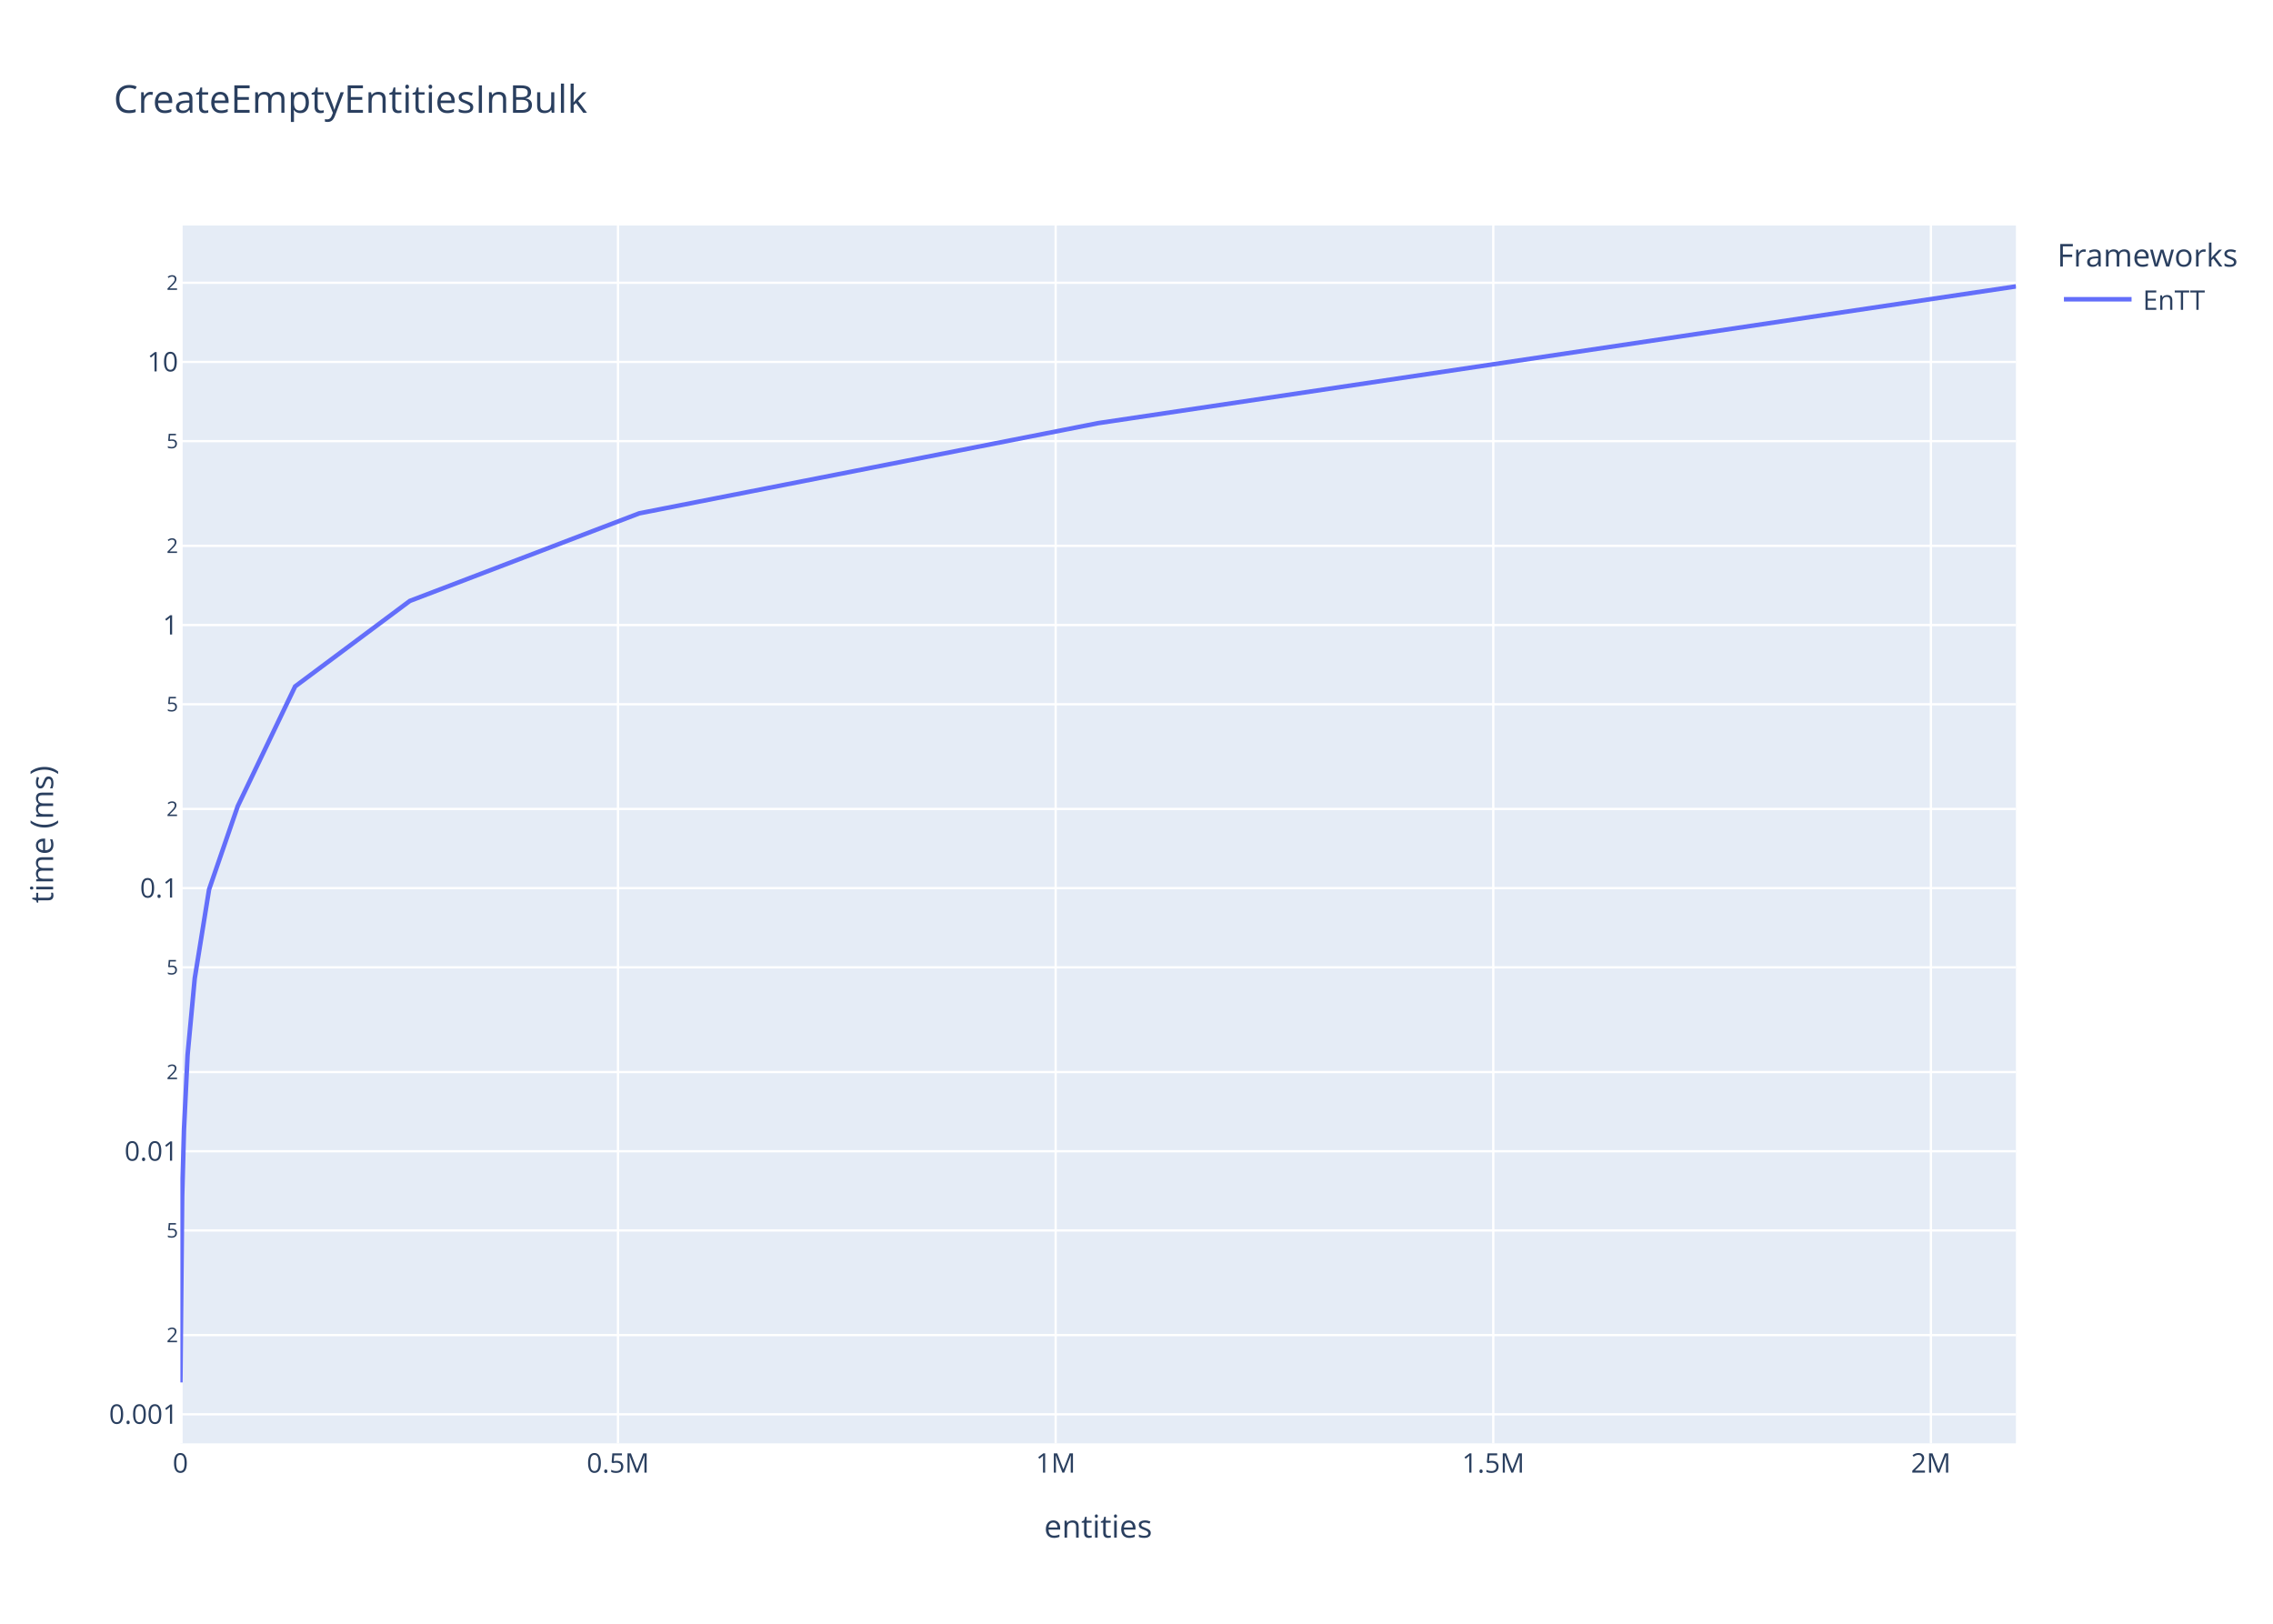
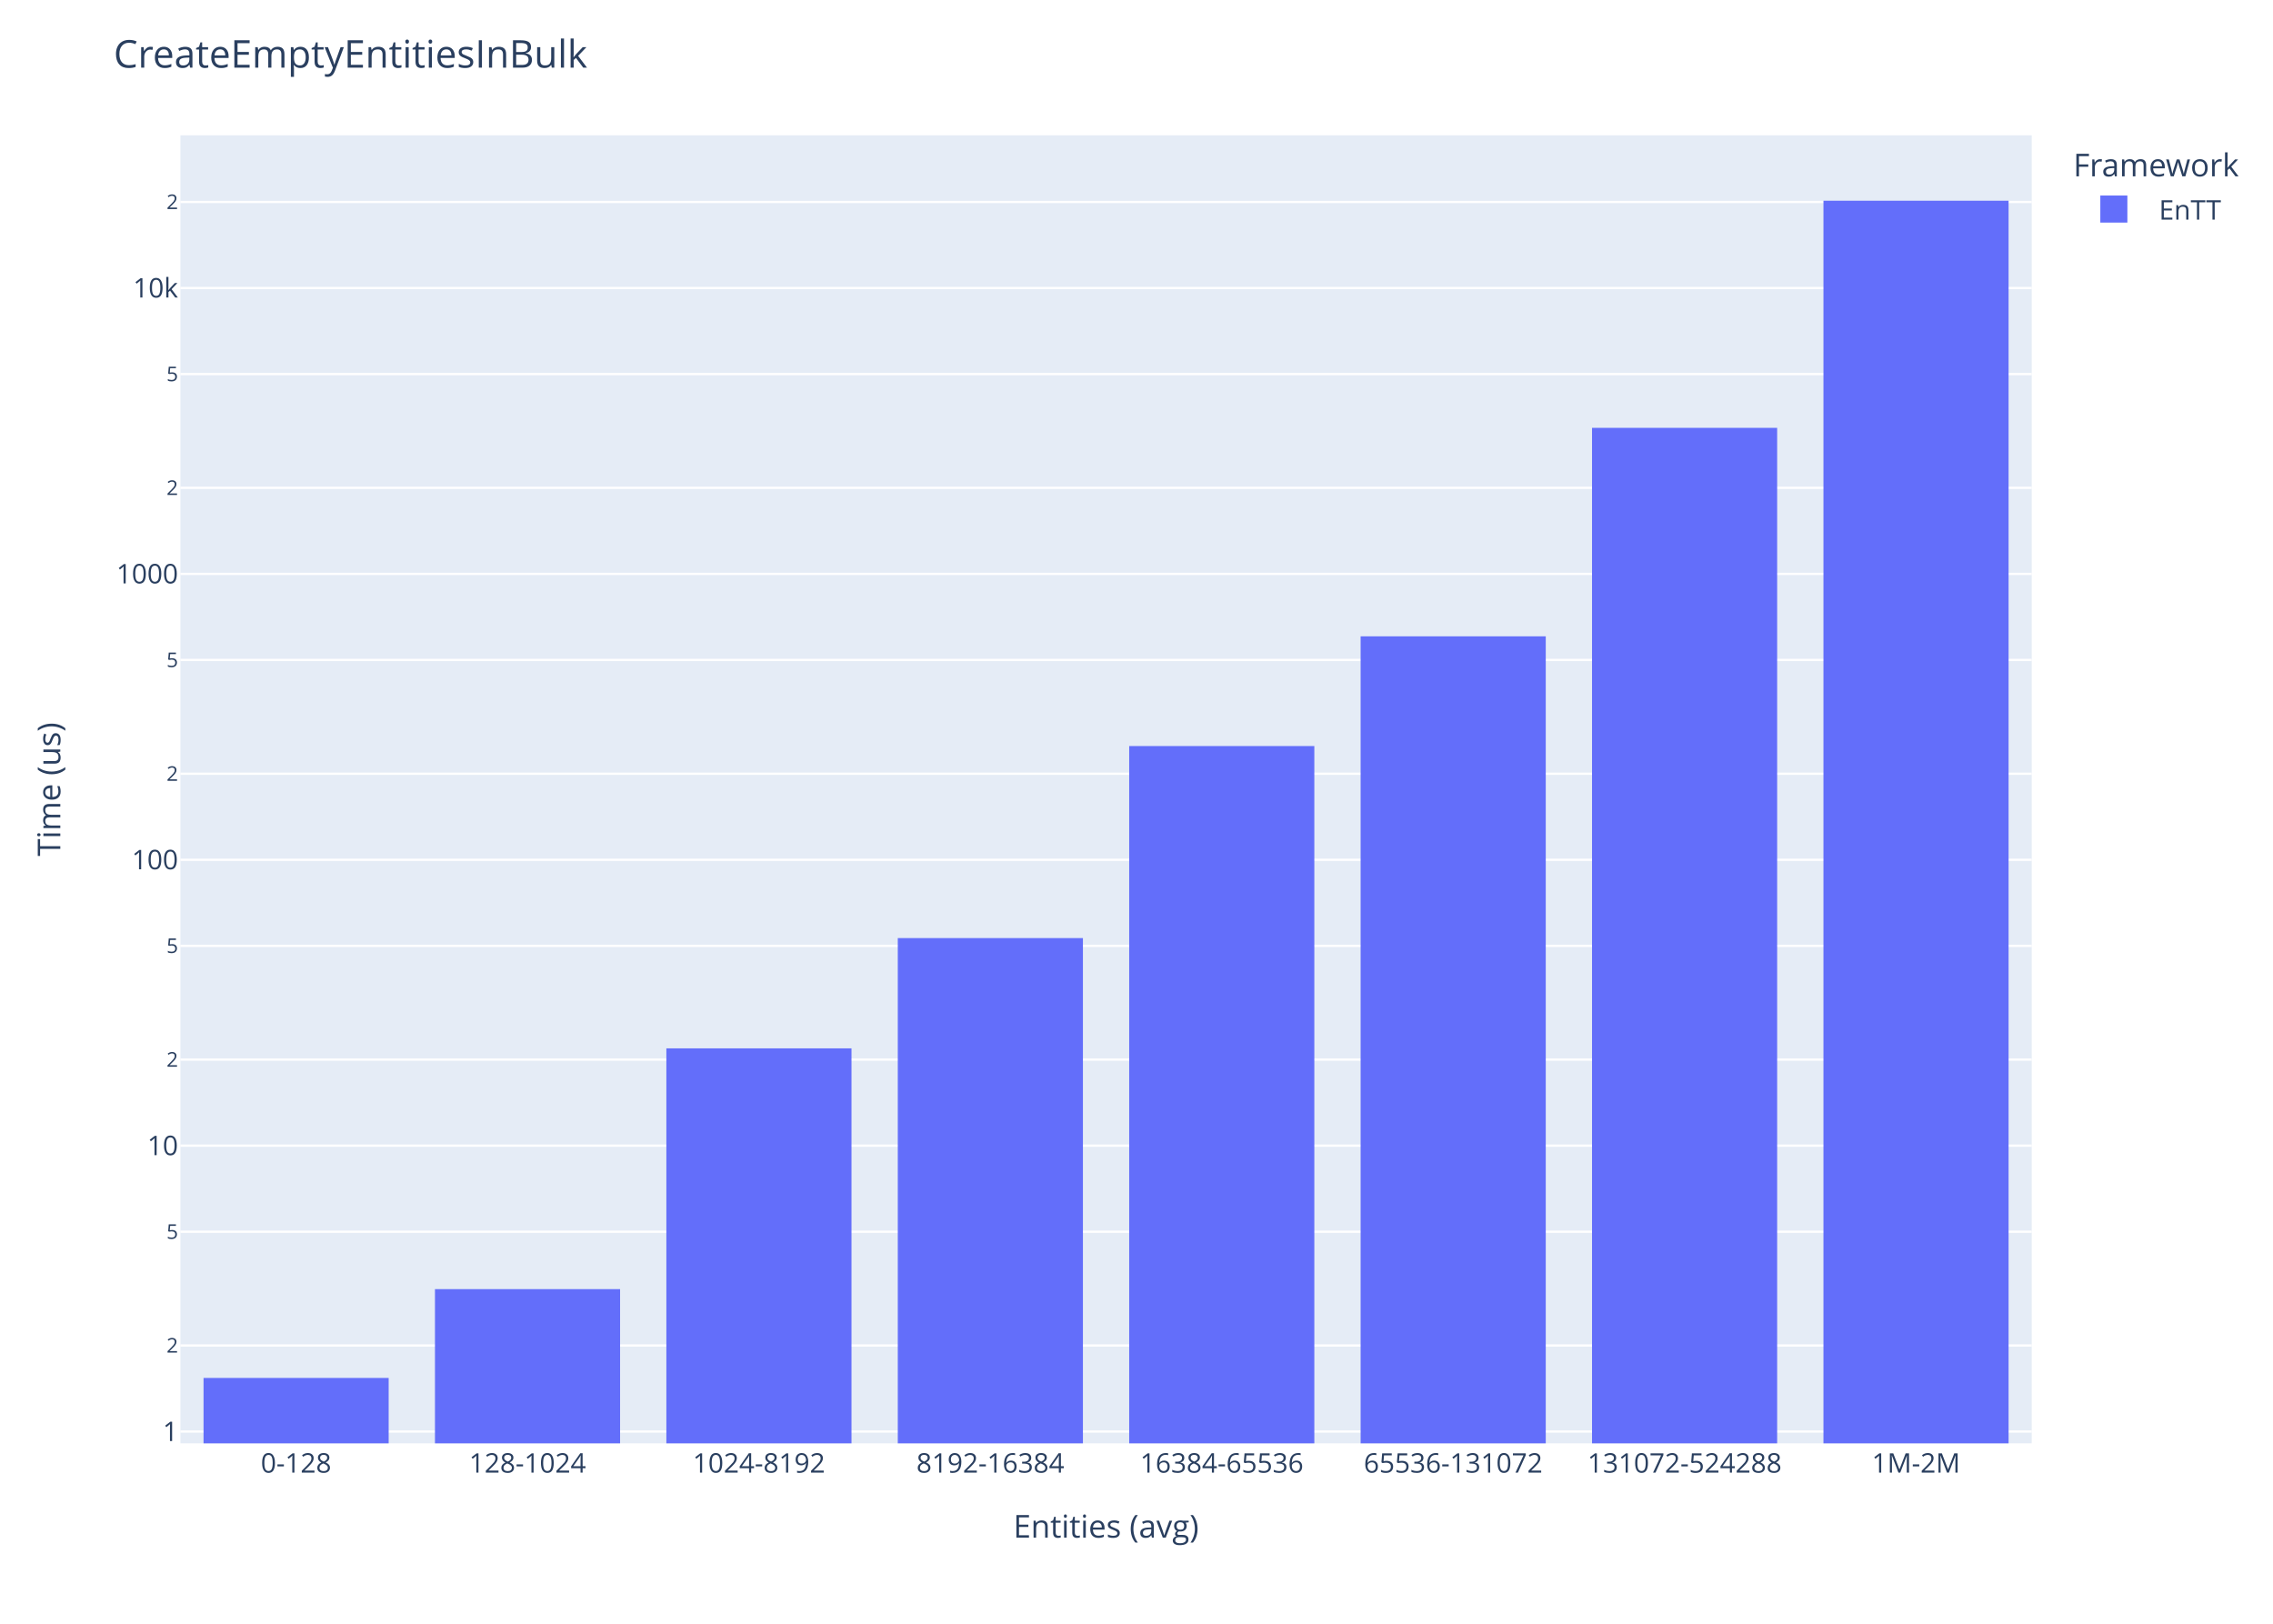
<svg xmlns="http://www.w3.org/2000/svg" class="main-svg" width="1008" height="720" style="" viewBox="0 0 1008 720">
  <rect x="0" y="0" width="1008" height="720" style="fill: rgb(255, 255, 255); fill-opacity: 1;" />
-   <defs id="defs-ac075a">
+   <defs id="defs-f8efc6">
    <g class="clips">
-       <clipPath id="clipac075axyplot" class="plotclip">
-         <rect width="814" height="540" />
-       </clipPath>
-       <clipPath class="axesclip" id="clipac075ax">
-         <rect x="80" y="0" width="814" height="720" />
-       </clipPath>
-       <clipPath class="axesclip" id="clipac075ay">
-         <rect x="0" y="100" width="1008" height="540" />
-       </clipPath>
-       <clipPath class="axesclip" id="clipac075axy">
-         <rect x="80" y="100" width="814" height="540" />
+       <clipPath id="clipf8efc6xyplot" class="plotclip">
+         <rect width="821" height="580" />
+       </clipPath>
+       <clipPath class="axesclip" id="clipf8efc6x">
+         <rect x="80" y="0" width="821" height="720" />
+       </clipPath>
+       <clipPath class="axesclip" id="clipf8efc6y">
+         <rect x="0" y="60" width="1008" height="580" />
+       </clipPath>
+       <clipPath class="axesclip" id="clipf8efc6xy">
+         <rect x="80" y="60" width="821" height="580" />
      </clipPath>
    </g>
    <g class="gradients" />
    <g class="patterns" />
  </defs>
  <g class="bglayer">
-     <rect class="bg" x="80" y="100" width="814" height="540" style="fill: rgb(229, 236, 246); fill-opacity: 1; stroke-width: 0;" />
+     <rect class="bg" x="80" y="60" width="821" height="580" style="fill: rgb(229, 236, 246); fill-opacity: 1; stroke-width: 0;" />
  </g>
  <g class="layer-below">
    <g class="imagelayer" />
    <g class="shapelayer" />
  </g>
  <g class="cartesianlayer">
    <g class="subplot xy">
      <g class="layer-subplot">
        <g class="shapelayer" />
        <g class="imagelayer" />
      </g>
      <g class="minor-gridlayer">
        <g class="x" />
        <g class="y" />
      </g>
      <g class="gridlayer">
-         <g class="x">
-           <path class="xgrid crisp" transform="translate(274.07,0)" d="M0,100v540" style="stroke: rgb(255, 255, 255); stroke-opacity: 1; stroke-width: 1px;" />
-           <path class="xgrid crisp" transform="translate(468.15,0)" d="M0,100v540" style="stroke: rgb(255, 255, 255); stroke-opacity: 1; stroke-width: 1px;" />
-           <path class="xgrid crisp" transform="translate(662.22,0)" d="M0,100v540" style="stroke: rgb(255, 255, 255); stroke-opacity: 1; stroke-width: 1px;" />
-           <path class="xgrid crisp" transform="translate(856.29,0)" d="M0,100v540" style="stroke: rgb(255, 255, 255); stroke-opacity: 1; stroke-width: 1px;" />
-         </g>
+         <g class="x" />
        <g class="y">
-           <path class="ygrid crisp" transform="translate(0,627.14)" d="M80,0h814" style="stroke: rgb(255, 255, 255); stroke-opacity: 1; stroke-width: 1px;" />
-           <path class="ygrid crisp" transform="translate(0,592.02)" d="M80,0h814" style="stroke: rgb(255, 255, 255); stroke-opacity: 1; stroke-width: 1px;" />
-           <path class="ygrid crisp" transform="translate(0,545.6)" d="M80,0h814" style="stroke: rgb(255, 255, 255); stroke-opacity: 1; stroke-width: 1px;" />
-           <path class="ygrid crisp" transform="translate(0,510.48)" d="M80,0h814" style="stroke: rgb(255, 255, 255); stroke-opacity: 1; stroke-width: 1px;" />
-           <path class="ygrid crisp" transform="translate(0,475.36)" d="M80,0h814" style="stroke: rgb(255, 255, 255); stroke-opacity: 1; stroke-width: 1px;" />
-           <path class="ygrid crisp" transform="translate(0,428.94)" d="M80,0h814" style="stroke: rgb(255, 255, 255); stroke-opacity: 1; stroke-width: 1px;" />
-           <path class="ygrid crisp" transform="translate(0,393.82)" d="M80,0h814" style="stroke: rgb(255, 255, 255); stroke-opacity: 1; stroke-width: 1px;" />
-           <path class="ygrid crisp" transform="translate(0,358.7)" d="M80,0h814" style="stroke: rgb(255, 255, 255); stroke-opacity: 1; stroke-width: 1px;" />
-           <path class="ygrid crisp" transform="translate(0,312.28)" d="M80,0h814" style="stroke: rgb(255, 255, 255); stroke-opacity: 1; stroke-width: 1px;" />
-           <path class="ygrid crisp" transform="translate(0,277.16)" d="M80,0h814" style="stroke: rgb(255, 255, 255); stroke-opacity: 1; stroke-width: 1px;" />
-           <path class="ygrid crisp" transform="translate(0,242.04)" d="M80,0h814" style="stroke: rgb(255, 255, 255); stroke-opacity: 1; stroke-width: 1px;" />
-           <path class="ygrid crisp" transform="translate(0,195.61)" d="M80,0h814" style="stroke: rgb(255, 255, 255); stroke-opacity: 1; stroke-width: 1px;" />
-           <path class="ygrid crisp" transform="translate(0,160.49)" d="M80,0h814" style="stroke: rgb(255, 255, 255); stroke-opacity: 1; stroke-width: 1px;" />
-           <path class="ygrid crisp" transform="translate(0,125.38)" d="M80,0h814" style="stroke: rgb(255, 255, 255); stroke-opacity: 1; stroke-width: 1px;" />
-         </g>
-       </g>
-       <g class="zerolinelayer">
-         <path class="xzl zl crisp" transform="translate(80,0)" d="M0,100v540" style="stroke: rgb(255, 255, 255); stroke-opacity: 1; stroke-width: 2px;" />
-       </g>
+           <path class="ygrid crisp" transform="translate(0,634.78)" d="M80,0h821" style="stroke: rgb(255, 255, 255); stroke-opacity: 1; stroke-width: 1px;" />
+           <path class="ygrid crisp" transform="translate(0,596.62)" d="M80,0h821" style="stroke: rgb(255, 255, 255); stroke-opacity: 1; stroke-width: 1px;" />
+           <path class="ygrid crisp" transform="translate(0,546.17)" d="M80,0h821" style="stroke: rgb(255, 255, 255); stroke-opacity: 1; stroke-width: 1px;" />
+           <path class="ygrid crisp" transform="translate(0,508.01)" d="M80,0h821" style="stroke: rgb(255, 255, 255); stroke-opacity: 1; stroke-width: 1px;" />
+           <path class="ygrid crisp" transform="translate(0,469.85)" d="M80,0h821" style="stroke: rgb(255, 255, 255); stroke-opacity: 1; stroke-width: 1px;" />
+           <path class="ygrid crisp" transform="translate(0,419.41)" d="M80,0h821" style="stroke: rgb(255, 255, 255); stroke-opacity: 1; stroke-width: 1px;" />
+           <path class="ygrid crisp" transform="translate(0,381.25)" d="M80,0h821" style="stroke: rgb(255, 255, 255); stroke-opacity: 1; stroke-width: 1px;" />
+           <path class="ygrid crisp" transform="translate(0,343.09)" d="M80,0h821" style="stroke: rgb(255, 255, 255); stroke-opacity: 1; stroke-width: 1px;" />
+           <path class="ygrid crisp" transform="translate(0,292.64)" d="M80,0h821" style="stroke: rgb(255, 255, 255); stroke-opacity: 1; stroke-width: 1px;" />
+           <path class="ygrid crisp" transform="translate(0,254.48)" d="M80,0h821" style="stroke: rgb(255, 255, 255); stroke-opacity: 1; stroke-width: 1px;" />
+           <path class="ygrid crisp" transform="translate(0,216.32)" d="M80,0h821" style="stroke: rgb(255, 255, 255); stroke-opacity: 1; stroke-width: 1px;" />
+           <path class="ygrid crisp" transform="translate(0,165.88)" d="M80,0h821" style="stroke: rgb(255, 255, 255); stroke-opacity: 1; stroke-width: 1px;" />
+           <path class="ygrid crisp" transform="translate(0,127.72)" d="M80,0h821" style="stroke: rgb(255, 255, 255); stroke-opacity: 1; stroke-width: 1px;" />
+           <path class="ygrid crisp" transform="translate(0,89.56)" d="M80,0h821" style="stroke: rgb(255, 255, 255); stroke-opacity: 1; stroke-width: 1px;" />
+         </g>
+       </g>
+       <g class="zerolinelayer" />
      <path class="xlines-below" />
      <path class="ylines-below" />
      <g class="overlines-below" />
      <g class="xaxislayer-below" />
      <g class="yaxislayer-below" />
      <g class="overaxes-below" />
-       <g class="plot" transform="translate(80,100)" clip-path="url(#clipac075axyplot)">
-         <g class="scatterlayer mlayer">
-           <g class="trace scatter trace9cc9bd" style="stroke-miterlimit: 2; opacity: 1;">
-             <g class="fills" />
-             <g class="errorbars" />
-             <g class="lines">
-               <path class="js-line" d="M0,513L0.79,430.42L1.59,400.85L3.18,367.84L6.36,333.81L12.72,294.38L25.44,257.46L50.88,204.37L101.75,166.46L203.5,127.62L407,87.63L814,27" style="vector-effect: non-scaling-stroke; fill: none; stroke: rgb(99, 110, 250); stroke-opacity: 1; stroke-width: 2px; opacity: 1;" />
+       <g class="plot" transform="translate(80,60)" clip-path="url(#clipf8efc6xyplot)">
+         <g class="barlayer mlayer">
+           <g class="trace bars" style="opacity: 1;">
+             <g class="points">
+               <g class="point">
+                 <path d="M10.26,6090V551H92.36V6090Z" style="vector-effect: non-scaling-stroke; opacity: 1; stroke-width: 0px; fill: rgb(99, 110, 250); fill-opacity: 1;" />
+               </g>
+               <g class="point">
+                 <path d="M112.89,6090V511.62H194.99V6090Z" style="vector-effect: non-scaling-stroke; opacity: 1; stroke-width: 0px; fill: rgb(99, 110, 250); fill-opacity: 1;" />
+               </g>
+               <g class="point">
+                 <path d="M215.51,6090V404.85H297.61V6090Z" style="vector-effect: non-scaling-stroke; opacity: 1; stroke-width: 0px; fill: rgb(99, 110, 250); fill-opacity: 1;" />
+               </g>
+               <g class="point">
+                 <path d="M318.14,6090V355.98H400.24V6090Z" style="vector-effect: non-scaling-stroke; opacity: 1; stroke-width: 0px; fill: rgb(99, 110, 250); fill-opacity: 1;" />
+               </g>
+               <g class="point">
+                 <path d="M420.76,6090V270.82H502.86V6090Z" style="vector-effect: non-scaling-stroke; opacity: 1; stroke-width: 0px; fill: rgb(99, 110, 250); fill-opacity: 1;" />
+               </g>
+               <g class="point">
+                 <path d="M523.39,6090V222.15H605.49V6090Z" style="vector-effect: non-scaling-stroke; opacity: 1; stroke-width: 0px; fill: rgb(99, 110, 250); fill-opacity: 1;" />
+               </g>
+               <g class="point">
+                 <path d="M626.01,6090V129.73H708.11V6090Z" style="vector-effect: non-scaling-stroke; opacity: 1; stroke-width: 0px; fill: rgb(99, 110, 250); fill-opacity: 1;" />
+               </g>
+               <g class="point">
+                 <path d="M728.64,6090V29H810.74V6090Z" style="vector-effect: non-scaling-stroke; opacity: 1; stroke-width: 0px; fill: rgb(99, 110, 250); fill-opacity: 1;" />
+               </g>
            </g>
-             <g class="points" />
-             <g class="text" />
          </g>
        </g>
      </g>
      <g class="overplot" />
      <path class="xlines-above crisp" d="M0,0" style="fill: none;" />
      <path class="ylines-above crisp" d="M0,0" style="fill: none;" />
      <g class="overlines-above" />
      <g class="xaxislayer-above">
        <g class="xtick">
-           <text text-anchor="middle" x="0" y="653" transform="translate(80,0)" style="font-family: 'Open Sans', verdana, arial, sans-serif; font-size: 12px; fill: rgb(42, 63, 95); fill-opacity: 1; white-space: pre; opacity: 1;">0</text>
-         </g>
-         <g class="xtick">
-           <text text-anchor="middle" x="0" y="653" style="font-family: 'Open Sans', verdana, arial, sans-serif; font-size: 12px; fill: rgb(42, 63, 95); fill-opacity: 1; white-space: pre; opacity: 1;" transform="translate(274.07,0)">0.5M</text>
-         </g>
-         <g class="xtick">
-           <text text-anchor="middle" x="0" y="653" style="font-family: 'Open Sans', verdana, arial, sans-serif; font-size: 12px; fill: rgb(42, 63, 95); fill-opacity: 1; white-space: pre; opacity: 1;" transform="translate(468.15,0)">1M</text>
-         </g>
-         <g class="xtick">
-           <text text-anchor="middle" x="0" y="653" style="font-family: 'Open Sans', verdana, arial, sans-serif; font-size: 12px; fill: rgb(42, 63, 95); fill-opacity: 1; white-space: pre; opacity: 1;" transform="translate(662.22,0)">1.5M</text>
-         </g>
-         <g class="xtick">
-           <text text-anchor="middle" x="0" y="653" style="font-family: 'Open Sans', verdana, arial, sans-serif; font-size: 12px; fill: rgb(42, 63, 95); fill-opacity: 1; white-space: pre; opacity: 1;" transform="translate(856.29,0)">2M</text>
+           <text text-anchor="middle" x="0" y="653" transform="translate(131.31,0)" style="font-family: 'Open Sans', verdana, arial, sans-serif; font-size: 12px; fill: rgb(42, 63, 95); fill-opacity: 1; white-space: pre; opacity: 1;">0-128</text>
+         </g>
+         <g class="xtick">
+           <text text-anchor="middle" x="0" y="653" transform="translate(233.94,0)" style="font-family: 'Open Sans', verdana, arial, sans-serif; font-size: 12px; fill: rgb(42, 63, 95); fill-opacity: 1; white-space: pre; opacity: 1;">128-1024</text>
+         </g>
+         <g class="xtick">
+           <text text-anchor="middle" x="0" y="653" transform="translate(336.56,0)" style="font-family: 'Open Sans', verdana, arial, sans-serif; font-size: 12px; fill: rgb(42, 63, 95); fill-opacity: 1; white-space: pre; opacity: 1;">1024-8192</text>
+         </g>
+         <g class="xtick">
+           <text text-anchor="middle" x="0" y="653" transform="translate(439.19,0)" style="font-family: 'Open Sans', verdana, arial, sans-serif; font-size: 12px; fill: rgb(42, 63, 95); fill-opacity: 1; white-space: pre; opacity: 1;">8192-16384</text>
+         </g>
+         <g class="xtick">
+           <text text-anchor="middle" x="0" y="653" transform="translate(541.81,0)" style="font-family: 'Open Sans', verdana, arial, sans-serif; font-size: 12px; fill: rgb(42, 63, 95); fill-opacity: 1; white-space: pre; opacity: 1;">16384-65536</text>
+         </g>
+         <g class="xtick">
+           <text text-anchor="middle" x="0" y="653" transform="translate(644.44,0)" style="font-family: 'Open Sans', verdana, arial, sans-serif; font-size: 12px; fill: rgb(42, 63, 95); fill-opacity: 1; white-space: pre; opacity: 1;">65536-131072</text>
+         </g>
+         <g class="xtick">
+           <text text-anchor="middle" x="0" y="653" transform="translate(747.06,0)" style="font-family: 'Open Sans', verdana, arial, sans-serif; font-size: 12px; fill: rgb(42, 63, 95); fill-opacity: 1; white-space: pre; opacity: 1;">131072-524288</text>
+         </g>
+         <g class="xtick">
+           <text text-anchor="middle" x="0" y="653" transform="translate(849.69,0)" style="font-family: 'Open Sans', verdana, arial, sans-serif; font-size: 12px; fill: rgb(42, 63, 95); fill-opacity: 1; white-space: pre; opacity: 1;">1M-2M</text>
        </g>
      </g>
      <g class="yaxislayer-above">
        <g class="ytick">
-           <text text-anchor="end" x="79" y="4.2" transform="translate(0,627.14)" style="font-family: 'Open Sans', verdana, arial, sans-serif; font-size: 12px; fill: rgb(42, 63, 95); fill-opacity: 1; white-space: pre; opacity: 1;">0.001</text>
-         </g>
-         <g class="ytick">
-           <text text-anchor="end" x="79" y="3.15" style="font-family: 'Open Sans', verdana, arial, sans-serif; font-size: 9px; fill: rgb(42, 63, 95); fill-opacity: 1; white-space: pre; opacity: 1;" transform="translate(0,592.02)">2</text>
-         </g>
-         <g class="ytick">
-           <text text-anchor="end" x="79" y="3.15" style="font-family: 'Open Sans', verdana, arial, sans-serif; font-size: 9px; fill: rgb(42, 63, 95); fill-opacity: 1; white-space: pre; opacity: 1;" transform="translate(0,545.6)">5</text>
-         </g>
-         <g class="ytick">
-           <text text-anchor="end" x="79" y="4.2" style="font-family: 'Open Sans', verdana, arial, sans-serif; font-size: 12px; fill: rgb(42, 63, 95); fill-opacity: 1; white-space: pre; opacity: 1;" transform="translate(0,510.48)">0.01</text>
-         </g>
-         <g class="ytick">
-           <text text-anchor="end" x="79" y="3.15" style="font-family: 'Open Sans', verdana, arial, sans-serif; font-size: 9px; fill: rgb(42, 63, 95); fill-opacity: 1; white-space: pre; opacity: 1;" transform="translate(0,475.36)">2</text>
-         </g>
-         <g class="ytick">
-           <text text-anchor="end" x="79" y="3.15" style="font-family: 'Open Sans', verdana, arial, sans-serif; font-size: 9px; fill: rgb(42, 63, 95); fill-opacity: 1; white-space: pre; opacity: 1;" transform="translate(0,428.94)">5</text>
-         </g>
-         <g class="ytick">
-           <text text-anchor="end" x="79" y="4.2" style="font-family: 'Open Sans', verdana, arial, sans-serif; font-size: 12px; fill: rgb(42, 63, 95); fill-opacity: 1; white-space: pre; opacity: 1;" transform="translate(0,393.82)">0.1</text>
-         </g>
-         <g class="ytick">
-           <text text-anchor="end" x="79" y="3.15" style="font-family: 'Open Sans', verdana, arial, sans-serif; font-size: 9px; fill: rgb(42, 63, 95); fill-opacity: 1; white-space: pre; opacity: 1;" transform="translate(0,358.7)">2</text>
-         </g>
-         <g class="ytick">
-           <text text-anchor="end" x="79" y="3.15" style="font-family: 'Open Sans', verdana, arial, sans-serif; font-size: 9px; fill: rgb(42, 63, 95); fill-opacity: 1; white-space: pre; opacity: 1;" transform="translate(0,312.28)">5</text>
-         </g>
-         <g class="ytick">
-           <text text-anchor="end" x="79" y="4.2" style="font-family: 'Open Sans', verdana, arial, sans-serif; font-size: 12px; fill: rgb(42, 63, 95); fill-opacity: 1; white-space: pre; opacity: 1;" transform="translate(0,277.16)">1</text>
-         </g>
-         <g class="ytick">
-           <text text-anchor="end" x="79" y="3.15" style="font-family: 'Open Sans', verdana, arial, sans-serif; font-size: 9px; fill: rgb(42, 63, 95); fill-opacity: 1; white-space: pre; opacity: 1;" transform="translate(0,242.04)">2</text>
-         </g>
-         <g class="ytick">
-           <text text-anchor="end" x="79" y="3.15" style="font-family: 'Open Sans', verdana, arial, sans-serif; font-size: 9px; fill: rgb(42, 63, 95); fill-opacity: 1; white-space: pre; opacity: 1;" transform="translate(0,195.61)">5</text>
-         </g>
-         <g class="ytick">
-           <text text-anchor="end" x="79" y="4.2" style="font-family: 'Open Sans', verdana, arial, sans-serif; font-size: 12px; fill: rgb(42, 63, 95); fill-opacity: 1; white-space: pre; opacity: 1;" transform="translate(0,160.49)">10</text>
-         </g>
-         <g class="ytick">
-           <text text-anchor="end" x="79" y="3.15" style="font-family: 'Open Sans', verdana, arial, sans-serif; font-size: 9px; fill: rgb(42, 63, 95); fill-opacity: 1; white-space: pre; opacity: 1;" transform="translate(0,125.38)">2</text>
+           <text text-anchor="end" x="79" y="4.2" transform="translate(0,634.78)" style="font-family: 'Open Sans', verdana, arial, sans-serif; font-size: 12px; fill: rgb(42, 63, 95); fill-opacity: 1; white-space: pre; opacity: 1;">1</text>
+         </g>
+         <g class="ytick">
+           <text text-anchor="end" x="79" y="3.15" style="font-family: 'Open Sans', verdana, arial, sans-serif; font-size: 9px; fill: rgb(42, 63, 95); fill-opacity: 1; white-space: pre; opacity: 1;" transform="translate(0,596.62)">2</text>
+         </g>
+         <g class="ytick">
+           <text text-anchor="end" x="79" y="3.15" style="font-family: 'Open Sans', verdana, arial, sans-serif; font-size: 9px; fill: rgb(42, 63, 95); fill-opacity: 1; white-space: pre; opacity: 1;" transform="translate(0,546.17)">5</text>
+         </g>
+         <g class="ytick">
+           <text text-anchor="end" x="79" y="4.2" style="font-family: 'Open Sans', verdana, arial, sans-serif; font-size: 12px; fill: rgb(42, 63, 95); fill-opacity: 1; white-space: pre; opacity: 1;" transform="translate(0,508.01)">10</text>
+         </g>
+         <g class="ytick">
+           <text text-anchor="end" x="79" y="3.15" style="font-family: 'Open Sans', verdana, arial, sans-serif; font-size: 9px; fill: rgb(42, 63, 95); fill-opacity: 1; white-space: pre; opacity: 1;" transform="translate(0,469.85)">2</text>
+         </g>
+         <g class="ytick">
+           <text text-anchor="end" x="79" y="3.15" style="font-family: 'Open Sans', verdana, arial, sans-serif; font-size: 9px; fill: rgb(42, 63, 95); fill-opacity: 1; white-space: pre; opacity: 1;" transform="translate(0,419.41)">5</text>
+         </g>
+         <g class="ytick">
+           <text text-anchor="end" x="79" y="4.2" style="font-family: 'Open Sans', verdana, arial, sans-serif; font-size: 12px; fill: rgb(42, 63, 95); fill-opacity: 1; white-space: pre; opacity: 1;" transform="translate(0,381.25)">100</text>
+         </g>
+         <g class="ytick">
+           <text text-anchor="end" x="79" y="3.15" style="font-family: 'Open Sans', verdana, arial, sans-serif; font-size: 9px; fill: rgb(42, 63, 95); fill-opacity: 1; white-space: pre; opacity: 1;" transform="translate(0,343.09)">2</text>
+         </g>
+         <g class="ytick">
+           <text text-anchor="end" x="79" y="3.15" style="font-family: 'Open Sans', verdana, arial, sans-serif; font-size: 9px; fill: rgb(42, 63, 95); fill-opacity: 1; white-space: pre; opacity: 1;" transform="translate(0,292.64)">5</text>
+         </g>
+         <g class="ytick">
+           <text text-anchor="end" x="79" y="4.2" style="font-family: 'Open Sans', verdana, arial, sans-serif; font-size: 12px; fill: rgb(42, 63, 95); fill-opacity: 1; white-space: pre; opacity: 1;" transform="translate(0,254.48)">1000</text>
+         </g>
+         <g class="ytick">
+           <text text-anchor="end" x="79" y="3.15" style="font-family: 'Open Sans', verdana, arial, sans-serif; font-size: 9px; fill: rgb(42, 63, 95); fill-opacity: 1; white-space: pre; opacity: 1;" transform="translate(0,216.32)">2</text>
+         </g>
+         <g class="ytick">
+           <text text-anchor="end" x="79" y="3.15" style="font-family: 'Open Sans', verdana, arial, sans-serif; font-size: 9px; fill: rgb(42, 63, 95); fill-opacity: 1; white-space: pre; opacity: 1;" transform="translate(0,165.88)">5</text>
+         </g>
+         <g class="ytick">
+           <text text-anchor="end" x="79" y="4.2" style="font-family: 'Open Sans', verdana, arial, sans-serif; font-size: 12px; fill: rgb(42, 63, 95); fill-opacity: 1; white-space: pre; opacity: 1;" transform="translate(0,127.72)">10k</text>
+         </g>
+         <g class="ytick">
+           <text text-anchor="end" x="79" y="3.15" style="font-family: 'Open Sans', verdana, arial, sans-serif; font-size: 9px; fill: rgb(42, 63, 95); fill-opacity: 1; white-space: pre; opacity: 1;" transform="translate(0,89.56)">2</text>
        </g>
      </g>
      <g class="overaxes-above" />
    </g>
  </g>
  <g class="polarlayer" />
  <g class="smithlayer" />
  <g class="ternarylayer" />
  <g class="geolayer" />
  <g class="funnelarealayer" />
  <g class="pielayer" />
  <g class="iciclelayer" />
  <g class="treemaplayer" />
  <g class="sunburstlayer" />
  <g class="glimages" />
-   <defs id="topdefs-ac075a">
+   <defs id="topdefs-f8efc6">
    <g class="clips" />
-     <clipPath id="legendac075a">
-       <rect width="86" height="48" x="0" y="0" />
+     <clipPath id="legendf8efc6">
+       <rect width="79" height="48" x="0" y="0" />
    </clipPath>
  </defs>
  <g class="layer-above">
    <g class="imagelayer" />
    <g class="shapelayer" />
  </g>
  <g class="infolayer">
-     <g class="legend" pointer-events="all" transform="translate(910.28,100)">
-       <rect class="bg" shape-rendering="crispEdges" width="86" height="48" x="0" y="0" style="stroke: rgb(68, 68, 68); stroke-opacity: 1; fill: rgb(255, 255, 255); fill-opacity: 1; stroke-width: 0px;" />
-       <g class="scrollbox" transform="" clip-path="url(#legendac075a)">
-         <text class="legendtitletext" text-anchor="start" x="2" y="18.2" style="font-family: 'Open Sans', verdana, arial, sans-serif; font-size: 14px; fill: rgb(42, 63, 95); fill-opacity: 1; white-space: pre;">Frameworks</text>
+     <g class="legend" pointer-events="all" transform="translate(917.42,60)">
+       <rect class="bg" shape-rendering="crispEdges" width="79" height="48" x="0" y="0" style="stroke: rgb(68, 68, 68); stroke-opacity: 1; fill: rgb(255, 255, 255); fill-opacity: 1; stroke-width: 0px;" />
+       <g class="scrollbox" transform="" clip-path="url(#legendf8efc6)">
+         <text class="legendtitletext" text-anchor="start" x="2" y="18.2" style="font-family: 'Open Sans', verdana, arial, sans-serif; font-size: 14px; fill: rgb(42, 63, 95); fill-opacity: 1; white-space: pre;">Framework</text>
        <g class="groups" transform="">
          <g class="traces" transform="translate(0,32.7)" style="opacity: 1;">
            <text class="legendtext" text-anchor="start" x="40" y="4.68" style="font-family: 'Open Sans', verdana, arial, sans-serif; font-size: 12px; fill: rgb(42, 63, 95); fill-opacity: 1; white-space: pre;">EnTT</text>
            <g class="layers" style="opacity: 1;">
              <g class="legendfill" />
-               <g class="legendlines">
-                 <path class="js-line" d="M5,0h30" style="fill: none; stroke: rgb(99, 110, 250); stroke-opacity: 1; stroke-width: 2px;" />
-               </g>
+               <g class="legendlines" />
              <g class="legendsymbols">
-                 <g class="legendpoints" />
+                 <g class="legendpoints">
+                   <path class="legendundefined" d="M6,6H-6V-6H6Z" transform="translate(20,0)" style="stroke-width: 0px; fill: rgb(99, 110, 250); fill-opacity: 1;" />
+                 </g>
              </g>
            </g>
            <rect class="legendtoggle" x="0" y="-9.5" width="67.688" height="19" style="fill: rgb(0, 0, 0); fill-opacity: 0;" />
          </g>
        </g>
      </g>
      <rect class="scrollbar" rx="20" ry="3" width="0" height="0" x="0" y="0" style="fill: rgb(128, 139, 164); fill-opacity: 1;" />
    </g>
    <g class="g-gtitle">
-       <text class="gtitle" x="50.4" y="50" text-anchor="start" dy="0em" style="font-family: 'Open Sans', verdana, arial, sans-serif; font-size: 17px; fill: rgb(42, 63, 95); opacity: 1; font-weight: normal; white-space: pre;">CreateEmptyEntitiesInBulk</text>
+       <text class="gtitle" x="50.4" y="30" text-anchor="start" dy="0em" style="font-family: 'Open Sans', verdana, arial, sans-serif; font-size: 17px; fill: rgb(42, 63, 95); opacity: 1; font-weight: normal; white-space: pre;">CreateEmptyEntitiesInBulk</text>
    </g>
    <g class="g-xtitle">
-       <text class="xtitle" x="487" y="681.8" text-anchor="middle" style="font-family: 'Open Sans', verdana, arial, sans-serif; font-size: 14px; fill: rgb(42, 63, 95); opacity: 1; font-weight: normal; white-space: pre;">entities</text>
+       <text class="xtitle" x="490.5" y="681.8" text-anchor="middle" style="font-family: 'Open Sans', verdana, arial, sans-serif; font-size: 14px; fill: rgb(42, 63, 95); opacity: 1; font-weight: normal; white-space: pre;">Entities (avg)</text>
    </g>
    <g class="g-ytitle">
-       <text class="ytitle" transform="rotate(-90,23.55938,370)" x="23.559" y="370" text-anchor="middle" style="font-family: 'Open Sans', verdana, arial, sans-serif; font-size: 14px; fill: rgb(42, 63, 95); opacity: 1; font-weight: normal; white-space: pre;">time (ms)</text>
+       <text class="ytitle" transform="rotate(-90,26.74688,350)" x="26.747" y="350" text-anchor="middle" style="font-family: 'Open Sans', verdana, arial, sans-serif; font-size: 14px; fill: rgb(42, 63, 95); opacity: 1; font-weight: normal; white-space: pre;">Time (us)</text>
    </g>
  </g>
</svg>
